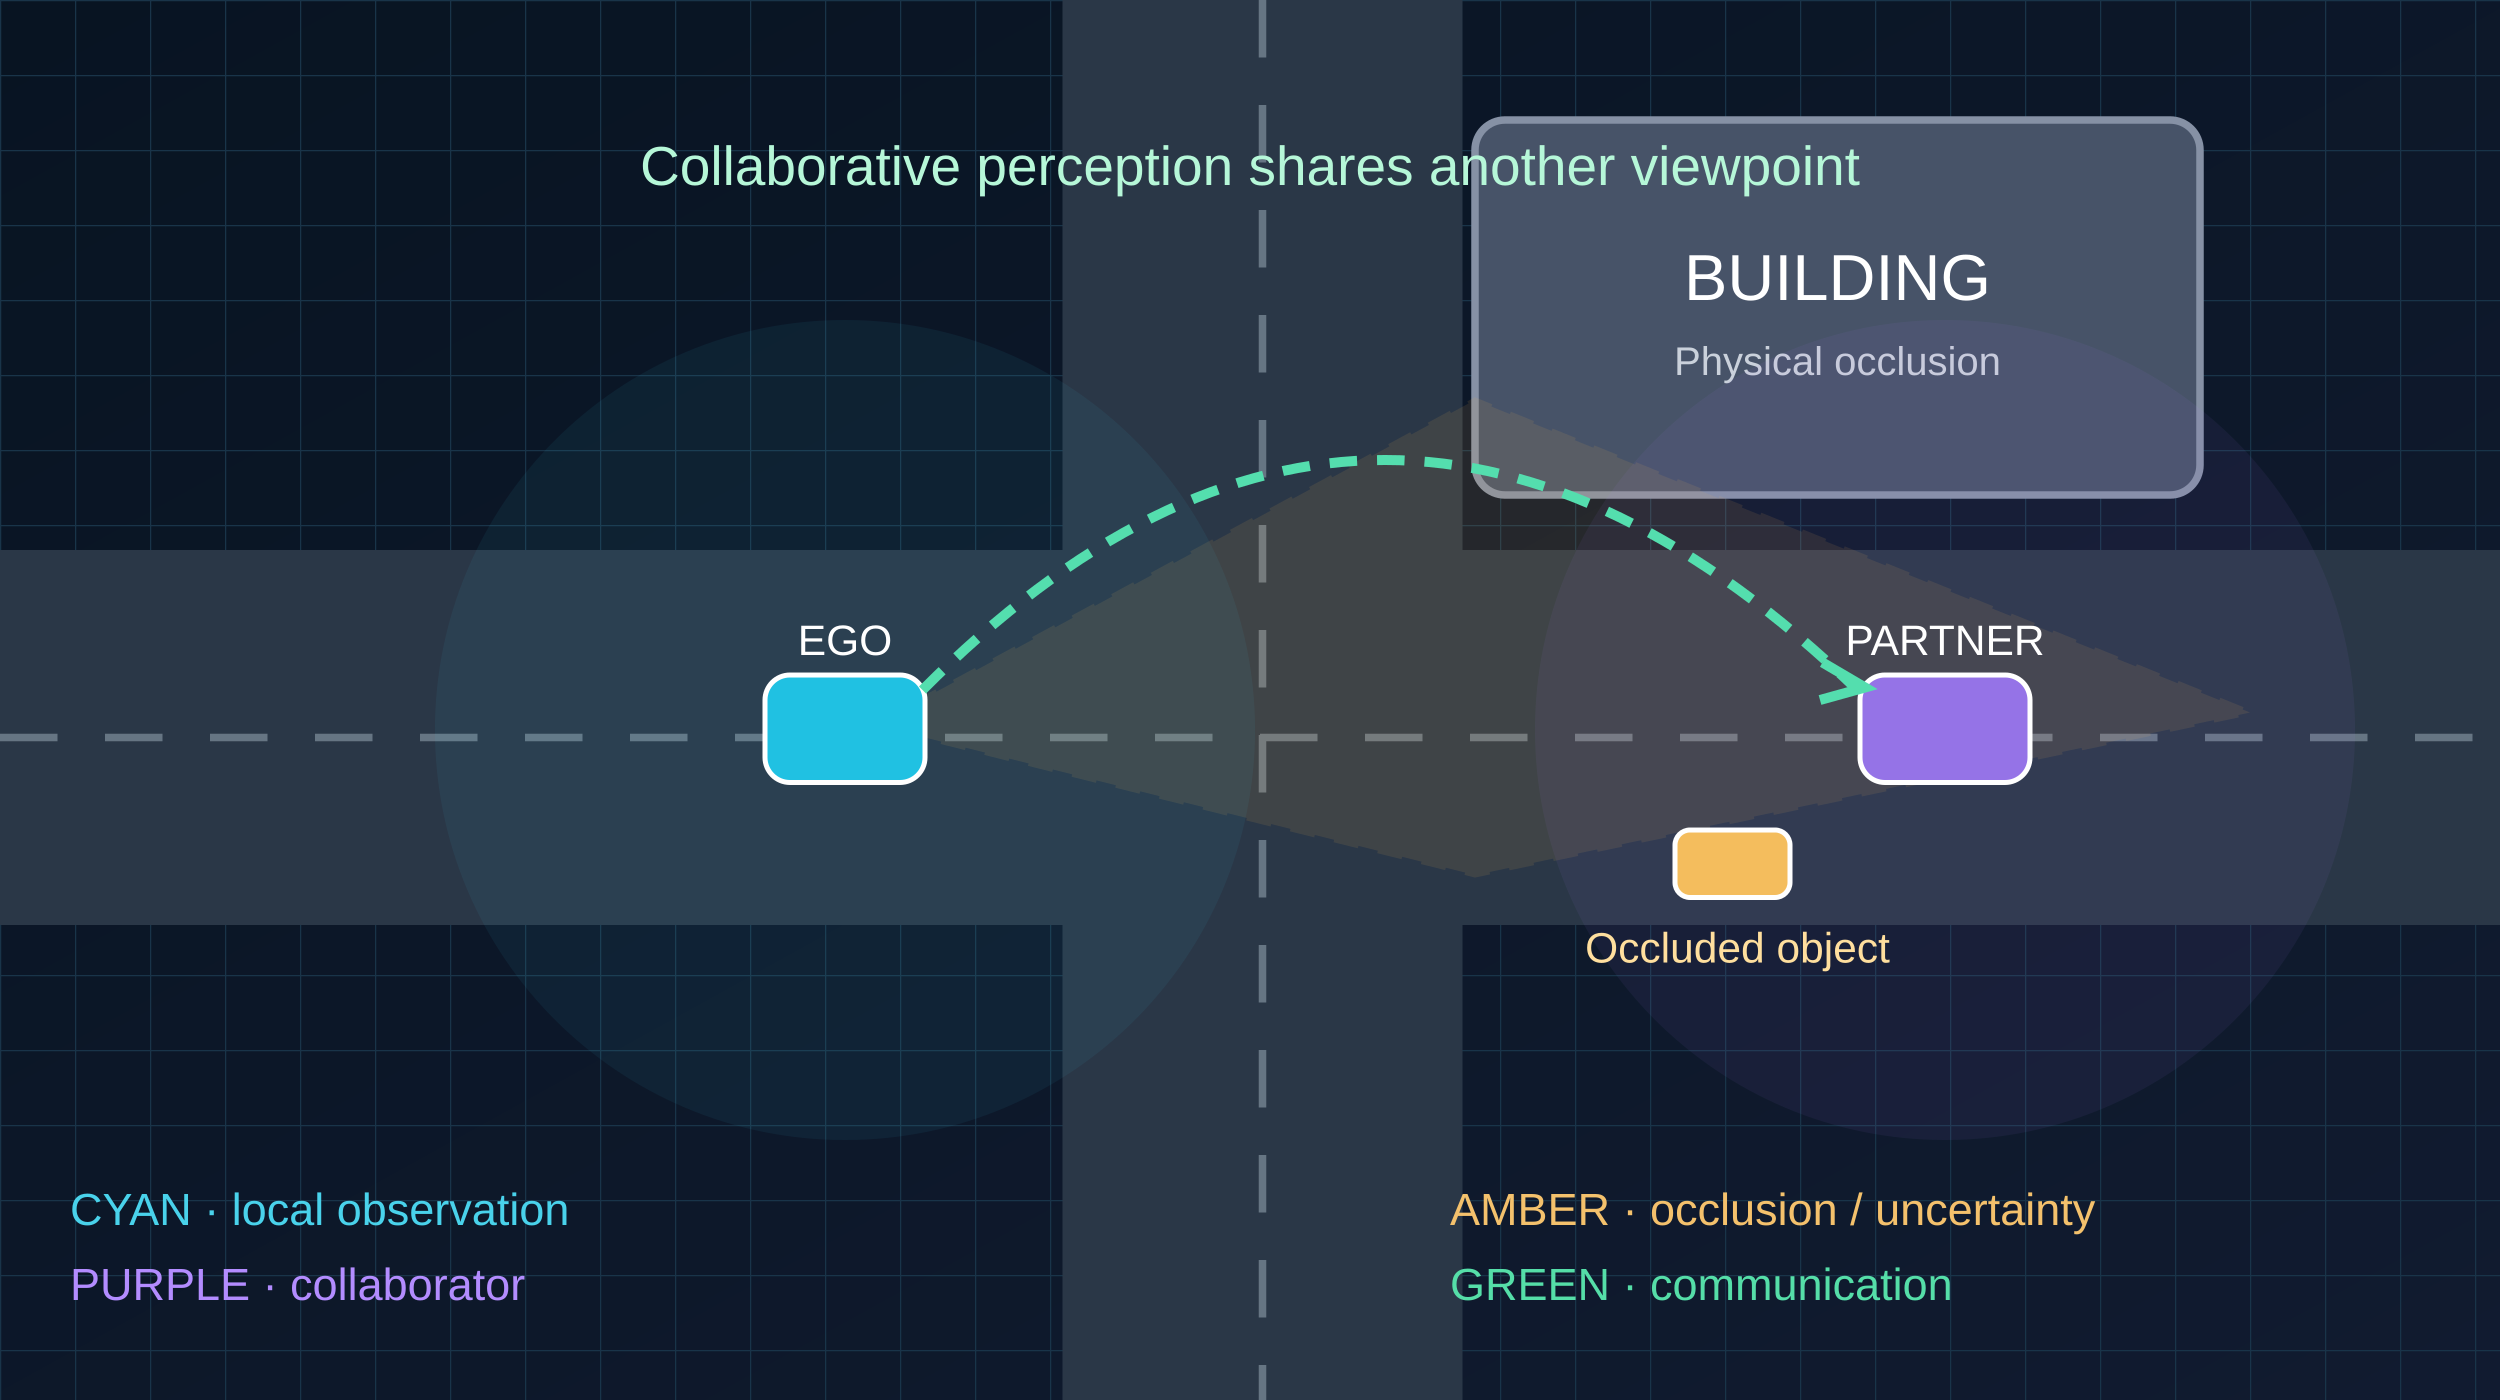
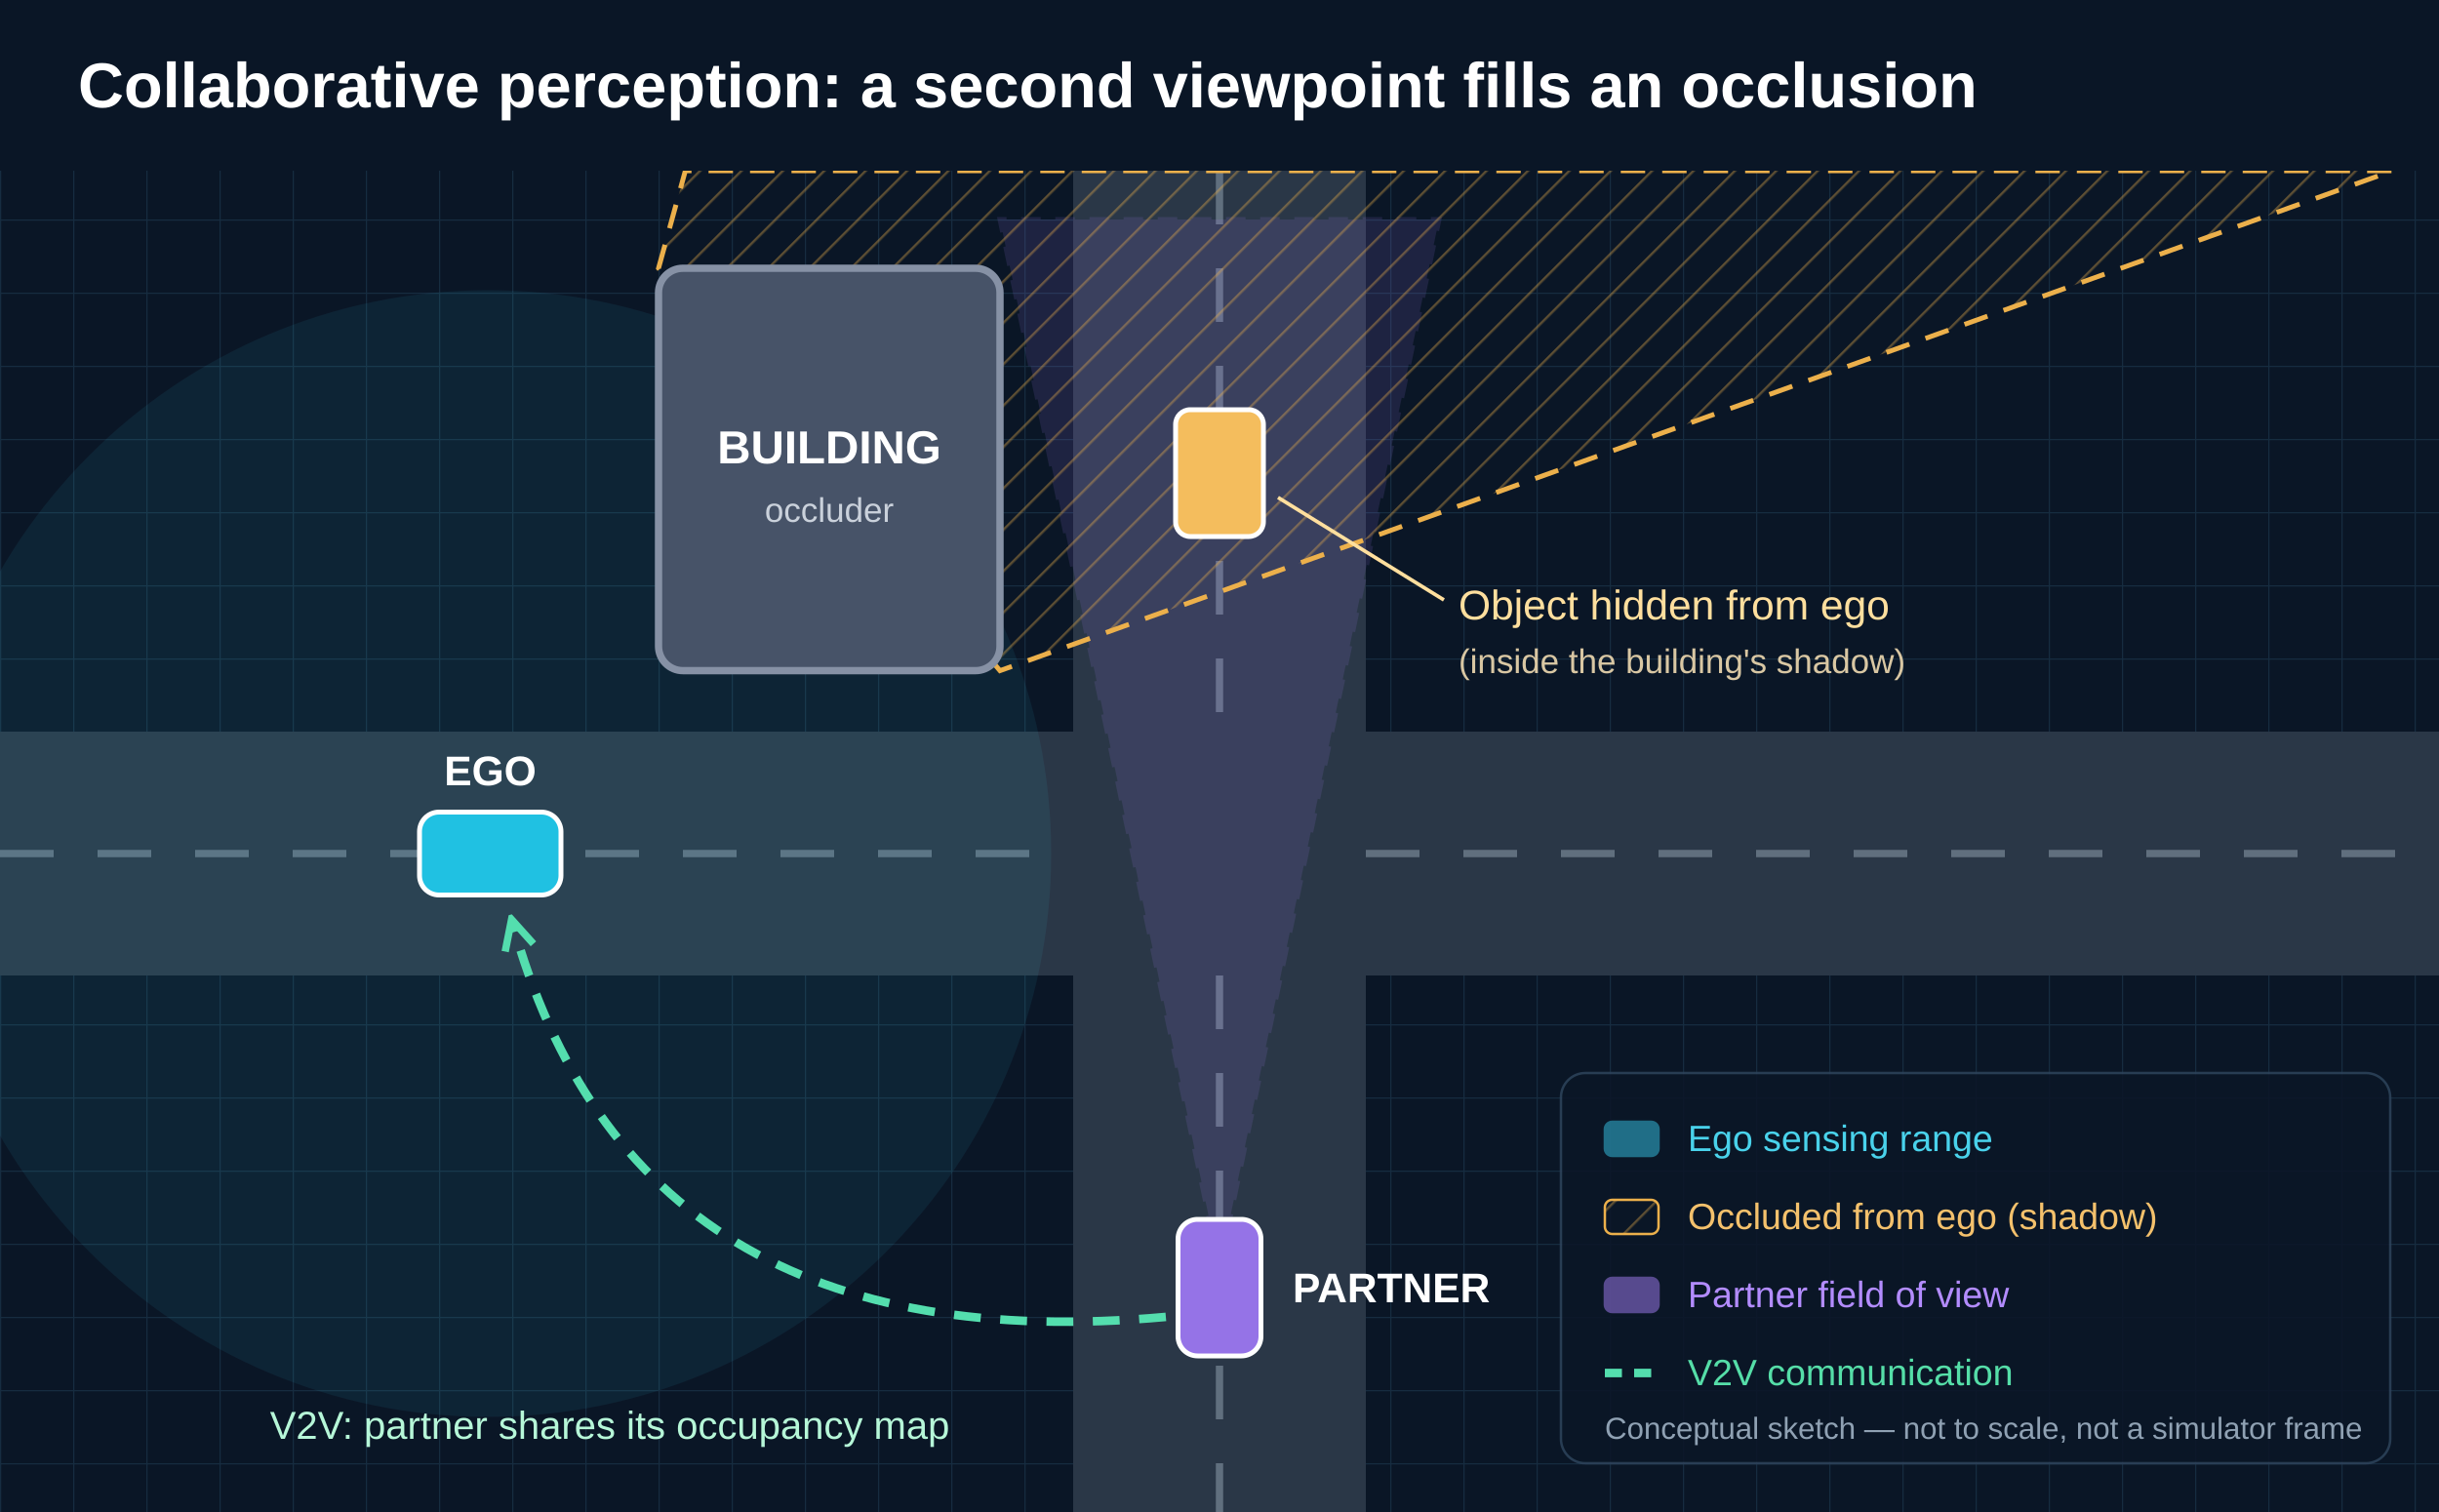
- <svg xmlns="http://www.w3.org/2000/svg" viewBox="0 0 1000 560" role="img" aria-label="Conceptual top-down intersection showing an ego vehicle, a collaborating vehicle, a building occlusion and an unseen object">
+ <svg xmlns="http://www.w3.org/2000/svg" width="1000" height="620" viewBox="0 0 1000 620" role="img" aria-label="Conceptual top-down intersection: a building blocks the ego vehicle's view of an object on the cross street; a partner vehicle on the cross street sees it and shares its map over V2V">
  <defs>
-     <linearGradient id="bg" x2="1" y2="1">
-       <stop stop-color="#081422" />
-       <stop offset="1" stop-color="#111b30" />
-     </linearGradient>
    <pattern id="grid" width="30" height="30" patternUnits="userSpaceOnUse">
-       <path d="M30 0H0V30" fill="none" stroke="#193449" stroke-width="1" />
+       <path d="M30 0H0V30" fill="none" stroke="#162c40" stroke-width="1" />
    </pattern>
+     <pattern id="hatch" width="12" height="12" patternUnits="userSpaceOnUse" patternTransform="rotate(45)">
+       <path d="M0 0V12" stroke="#ecb04b" stroke-width="2" opacity=".35" />
+     </pattern>
+     <clipPath id="map">
+       <rect x="0" y="70" width="1000" height="550" />
+     </clipPath>
+     <marker id="v2v" markerUnits="userSpaceOnUse" markerWidth="16" markerHeight="16" refX="13" refY="8" orient="auto">
+       <path d="M2 2L14 8L2 14" fill="none" stroke="#54deae" stroke-width="3" />
+     </marker>
  </defs>
-   <rect width="1000" height="560" fill="url(#bg)" />
-   <rect width="1000" height="560" fill="url(#grid)" />
-   <path d="M0 220H1000V370H0Z" fill="#2a3747" />
-   <path d="M425 0H585V560H425Z" fill="#2a3747" />
-   <path d="M0 295H1000M505 0V560" stroke="#a2b3c0" stroke-width="3" stroke-dasharray="23 19" opacity=".5" />
-   <rect x="590" y="48" width="290" height="150" rx="12" fill="#475368" stroke="#8691a5" stroke-width="3" />
-   <text x="735" y="120" text-anchor="middle" font-size="26" fill="white" font-family="Arial">BUILDING</text>
-   <text x="735" y="150" text-anchor="middle" font-size="16" fill="#cad1db" font-family="Arial">Physical occlusion</text>
-   <path d="M350 290L590 160L900 285L590 350Z" fill="#ecb04b" opacity=".11" stroke="#ecb04b" stroke-dasharray="10 8" stroke-width="2" />
-   <circle cx="338" cy="292" r="163" fill="#35c6e8" opacity=".07" stroke="#35c6e8" stroke-width="2" />
-   <circle cx="778" cy="292" r="163" fill="#a47df5" opacity=".07" stroke="#a47df5" stroke-width="2" />
-   <rect x="306" y="270" width="64" height="43" rx="10" fill="#20c1e2" stroke="white" stroke-width="2" />
-   <text x="338" y="262" fill="white" font-size="17" font-family="Arial" text-anchor="middle">EGO</text>
-   <rect x="744" y="270" width="68" height="43" rx="10" fill="#9573e7" stroke="white" stroke-width="2" />
-   <text x="778" y="262" fill="white" font-size="17" font-family="Arial" text-anchor="middle">PARTNER</text>
-   <rect x="670" y="332" width="46" height="27" rx="6" fill="#f4bd5d" stroke="white" stroke-width="2" />
-   <text x="695" y="385" fill="#ffdf9e" font-size="17" font-family="Arial" text-anchor="middle">Occluded object</text>
-   <path d="M369 276Q552 92 743 276" stroke="#54deae" stroke-width="4" fill="none" stroke-dasharray="11 8" />
-   <path d="M729 265L746 275L728 280" fill="none" stroke="#54deae" stroke-width="4" />
-   <text x="500" y="74" text-anchor="middle" fill="#b6f7d8" font-size="22" font-family="Arial">Collaborative perception shares another viewpoint</text>
-   <text x="28" y="490" fill="#49d2eb" font-size="18" font-family="Arial">CYAN · local observation</text>
-   <text x="28" y="520" fill="#b38cff" font-size="18" font-family="Arial">PURPLE · collaborator</text>
-   <text x="580" y="490" fill="#f4c16c" font-size="18" font-family="Arial">AMBER · occlusion / uncertainty</text>
-   <text x="580" y="520" fill="#55dea8" font-size="18" font-family="Arial">GREEN · communication</text>
+   <rect width="1000" height="620" fill="#0a1626" />
+   <text x="32" y="44" fill="#ffffff" font-family="Arial, Helvetica, sans-serif" font-size="26" font-weight="bold">Collaborative perception: a second viewpoint fills an occlusion</text>
+   <g clip-path="url(#map)">
+     <rect x="0" y="70" width="1000" height="550" fill="url(#grid)" />
+     <rect x="0" y="300" width="1000" height="100" fill="#2a3747" />
+     <rect x="440" y="70" width="120" height="550" fill="#2a3747" />
+     <path d="M0 350H440M560 350H1000M500 70V300M500 400V620" stroke="#a2b3c0" stroke-width="3" stroke-dasharray="22 18" opacity=".45" />
+     <circle cx="200" cy="350" r="230" fill="#35c6e8" opacity=".08" stroke="#35c6e8" stroke-width="2" />
+     <path d="M500 520L410 90H590Z" fill="#a47df5" opacity=".13" stroke="#a47df5" stroke-width="2" stroke-dasharray="8 6" />
+     <path d="M270 110L281 70H981L410 275Z" fill="url(#hatch)" stroke="#ecb04b" stroke-width="2" stroke-dasharray="10 7" />
+     <rect x="270" y="110" width="140" height="165" rx="10" fill="#475368" stroke="#8691a5" stroke-width="3" />
+     <text x="340" y="190" text-anchor="middle" font-size="19" font-weight="bold" fill="#ffffff" font-family="Arial, Helvetica, sans-serif">BUILDING</text>
+     <text x="340" y="214" text-anchor="middle" font-size="14" fill="#cad1db" font-family="Arial, Helvetica, sans-serif">occluder</text>
+     <rect x="482" y="168" width="36" height="52" rx="6" fill="#f4bd5d" stroke="#ffffff" stroke-width="2" />
+     <path d="M592 246L524 204" stroke="#ffdf9e" stroke-width="1.5" />
+     <text x="598" y="254" fill="#ffdf9e" font-size="17" font-family="Arial, Helvetica, sans-serif">Object hidden from ego</text>
+     <text x="598" y="276" fill="#d9c7a3" font-size="14" font-family="Arial, Helvetica, sans-serif">(inside the building's shadow)</text>
+     <rect x="172" y="333" width="58" height="34" rx="8" fill="#20c1e2" stroke="#ffffff" stroke-width="2" />
+     <text x="201" y="322" fill="#ffffff" font-size="17" font-weight="bold" font-family="Arial, Helvetica, sans-serif" text-anchor="middle">EGO</text>
+     <rect x="483" y="500" width="34" height="56" rx="8" fill="#9573e7" stroke="#ffffff" stroke-width="2" />
+     <text x="530" y="534" fill="#ffffff" font-size="17" font-weight="bold" font-family="Arial, Helvetica, sans-serif">PARTNER</text>
+     <path d="M478 540Q260 560 210 378" fill="none" stroke="#54deae" stroke-width="3.5" stroke-dasharray="11 8" marker-end="url(#v2v)" />
+     <text x="250" y="590" fill="#b6f7d8" font-size="16" font-family="Arial, Helvetica, sans-serif" text-anchor="middle">V2V: partner shares its occupancy map</text>
+   </g>
+   <g font-family="Arial, Helvetica, sans-serif" font-size="15">
+     <rect x="640" y="440" width="340" height="160" rx="10" fill="#0a1626" opacity=".88" stroke="#2c425a" />
+     <rect x="658" y="460" width="22" height="14" rx="3" fill="#35c6e8" opacity=".5" stroke="#35c6e8" />
+     <text x="692" y="472" fill="#49d2eb">Ego sensing range</text>
+     <rect x="658" y="492" width="22" height="14" rx="3" fill="url(#hatch)" stroke="#ecb04b" />
+     <text x="692" y="504" fill="#f4c16c">Occluded from ego (shadow)</text>
+     <rect x="658" y="524" width="22" height="14" rx="3" fill="#a47df5" opacity=".5" stroke="#a47df5" />
+     <text x="692" y="536" fill="#b38cff">Partner field of view</text>
+     <path d="M658 563H682" stroke="#54deae" stroke-width="3.5" stroke-dasharray="7 5" />
+     <text x="692" y="568" fill="#55dea8">V2V communication</text>
+     <text x="658" y="590" fill="#8fa1b3" font-size="12.5">Conceptual sketch — not to scale, not a simulator frame</text>
+   </g>
</svg>
